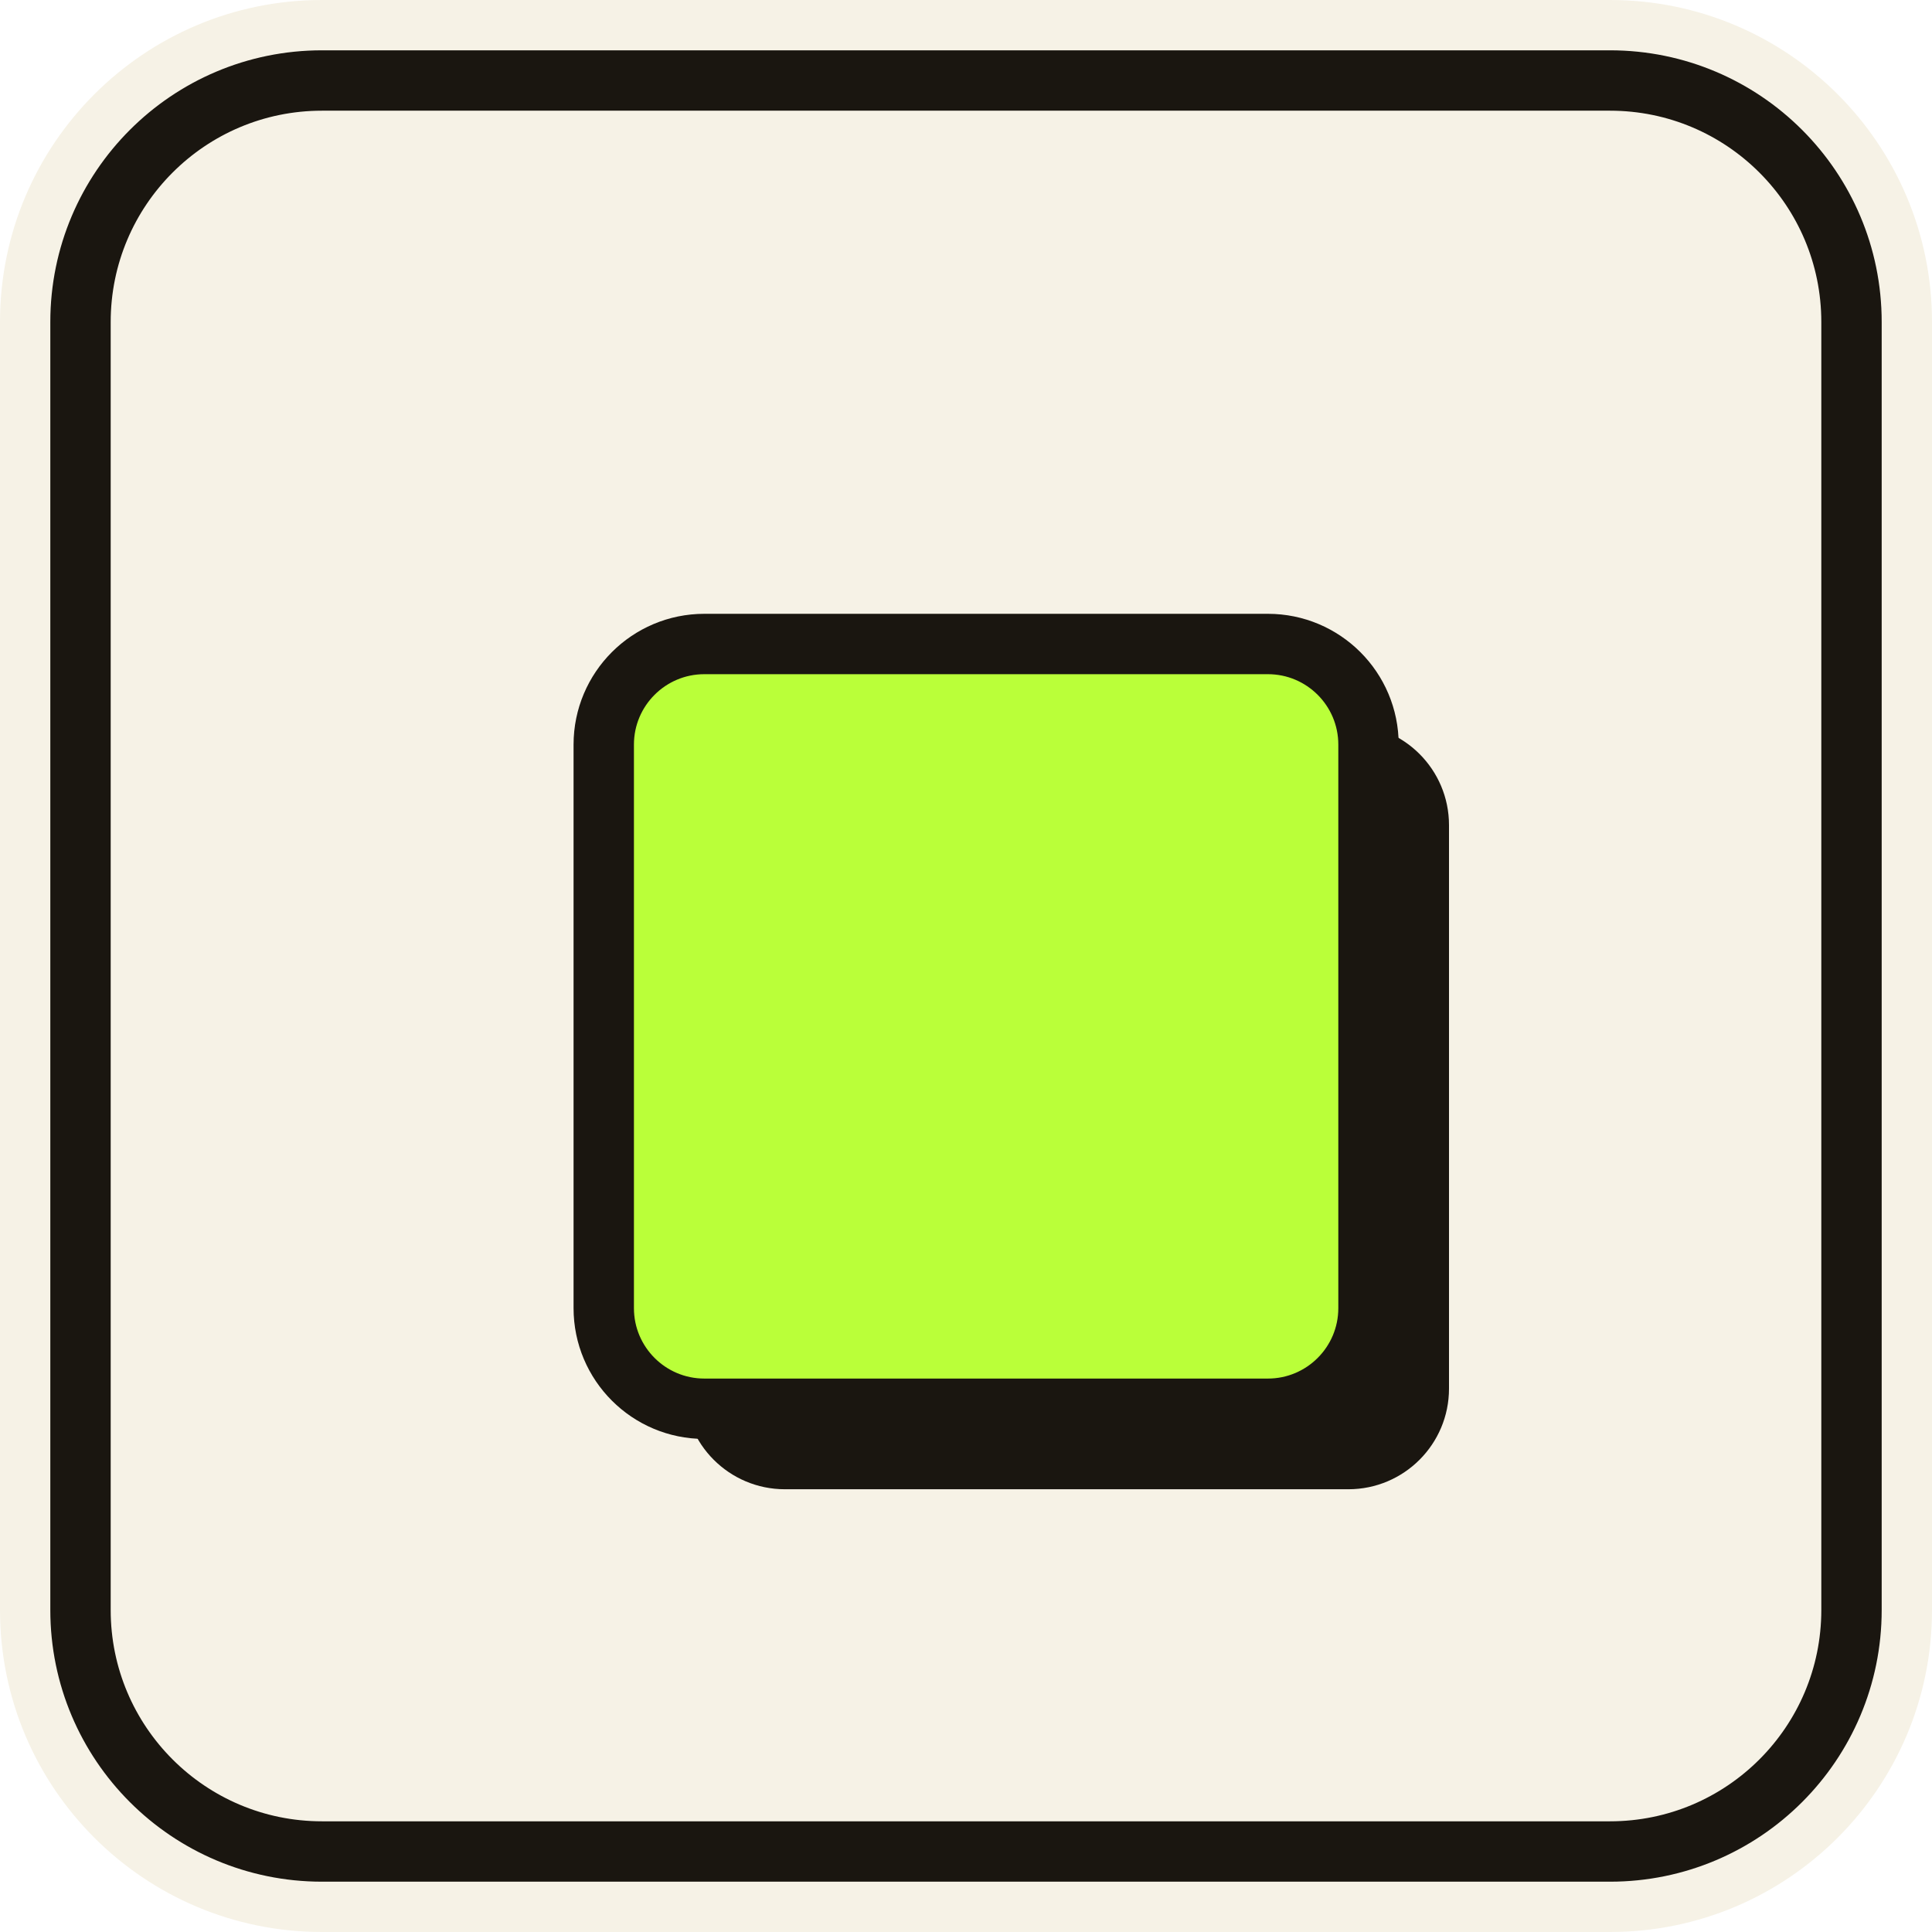
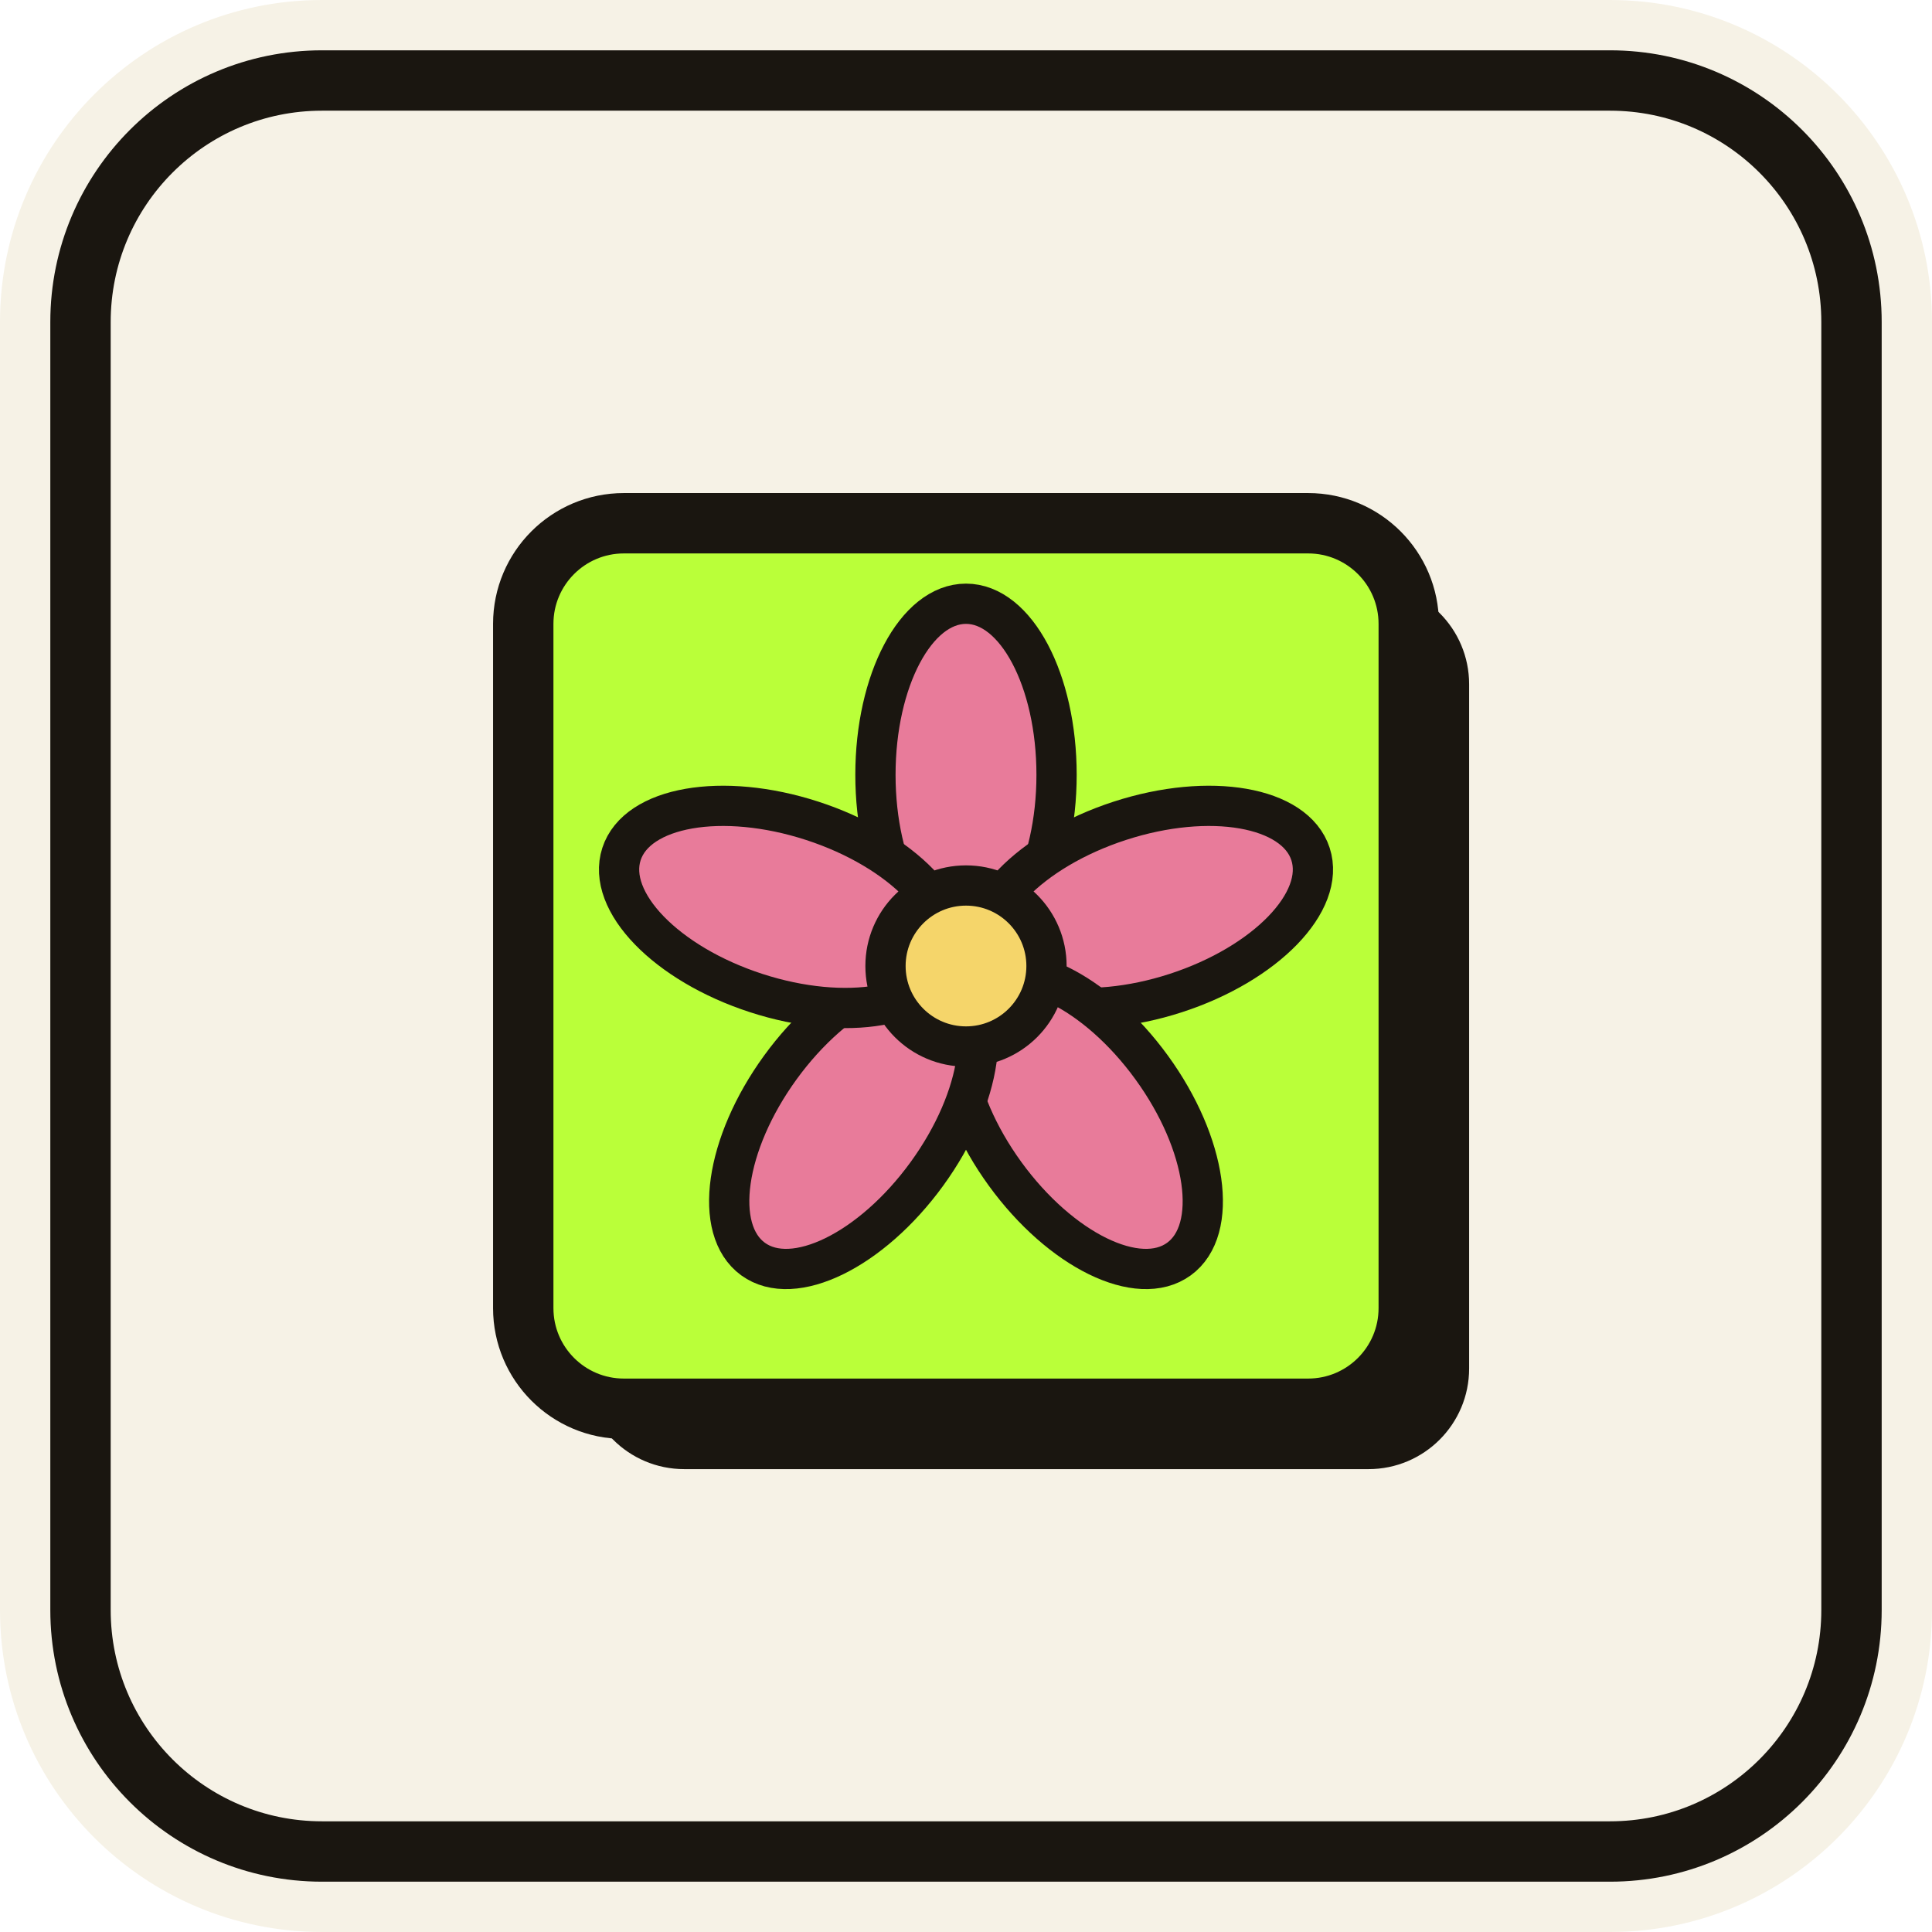
<svg xmlns="http://www.w3.org/2000/svg" viewBox="0 0 192 192" width="192" height="192" role="img" aria-label="Axolotl Companion">
  <rect width="192" height="192" rx="32" fill="#f6f2e6" />
  <rect x="8" y="8" width="176" height="176" rx="24" fill="none" stroke="#1a1610" stroke-width="6" />
-   <rect x="68" y="72" width="76" height="76" rx="10" fill="#1a1610" />
-   <rect x="60" y="64" width="76" height="76" rx="10" fill="#baff39" stroke="#1a1610" stroke-width="6" />
+   <rect x="58" y="58" width="88" height="88" rx="10" fill="#1a1610" />
+   <rect x="52" y="52" width="88" height="88" rx="10" fill="#baff39" stroke="#1a1610" stroke-width="6" />
+   <g transform="translate(96 96)" stroke="#1a1610" stroke-width="4" stroke-linejoin="round">
+     <g fill="#e87b9a">
+       <ellipse cx="0" cy="-19" rx="9" ry="17" />
+       <ellipse cx="0" cy="-19" rx="9" ry="17" transform="rotate(72)" />
+       <ellipse cx="0" cy="-19" rx="9" ry="17" transform="rotate(144)" />
+       <ellipse cx="0" cy="-19" rx="9" ry="17" transform="rotate(216)" />
+       <ellipse cx="0" cy="-19" rx="9" ry="17" transform="rotate(288)" />
+     </g>
+     <circle cx="0" cy="0" r="8" fill="#f5d56a" />
+   </g>
</svg>
